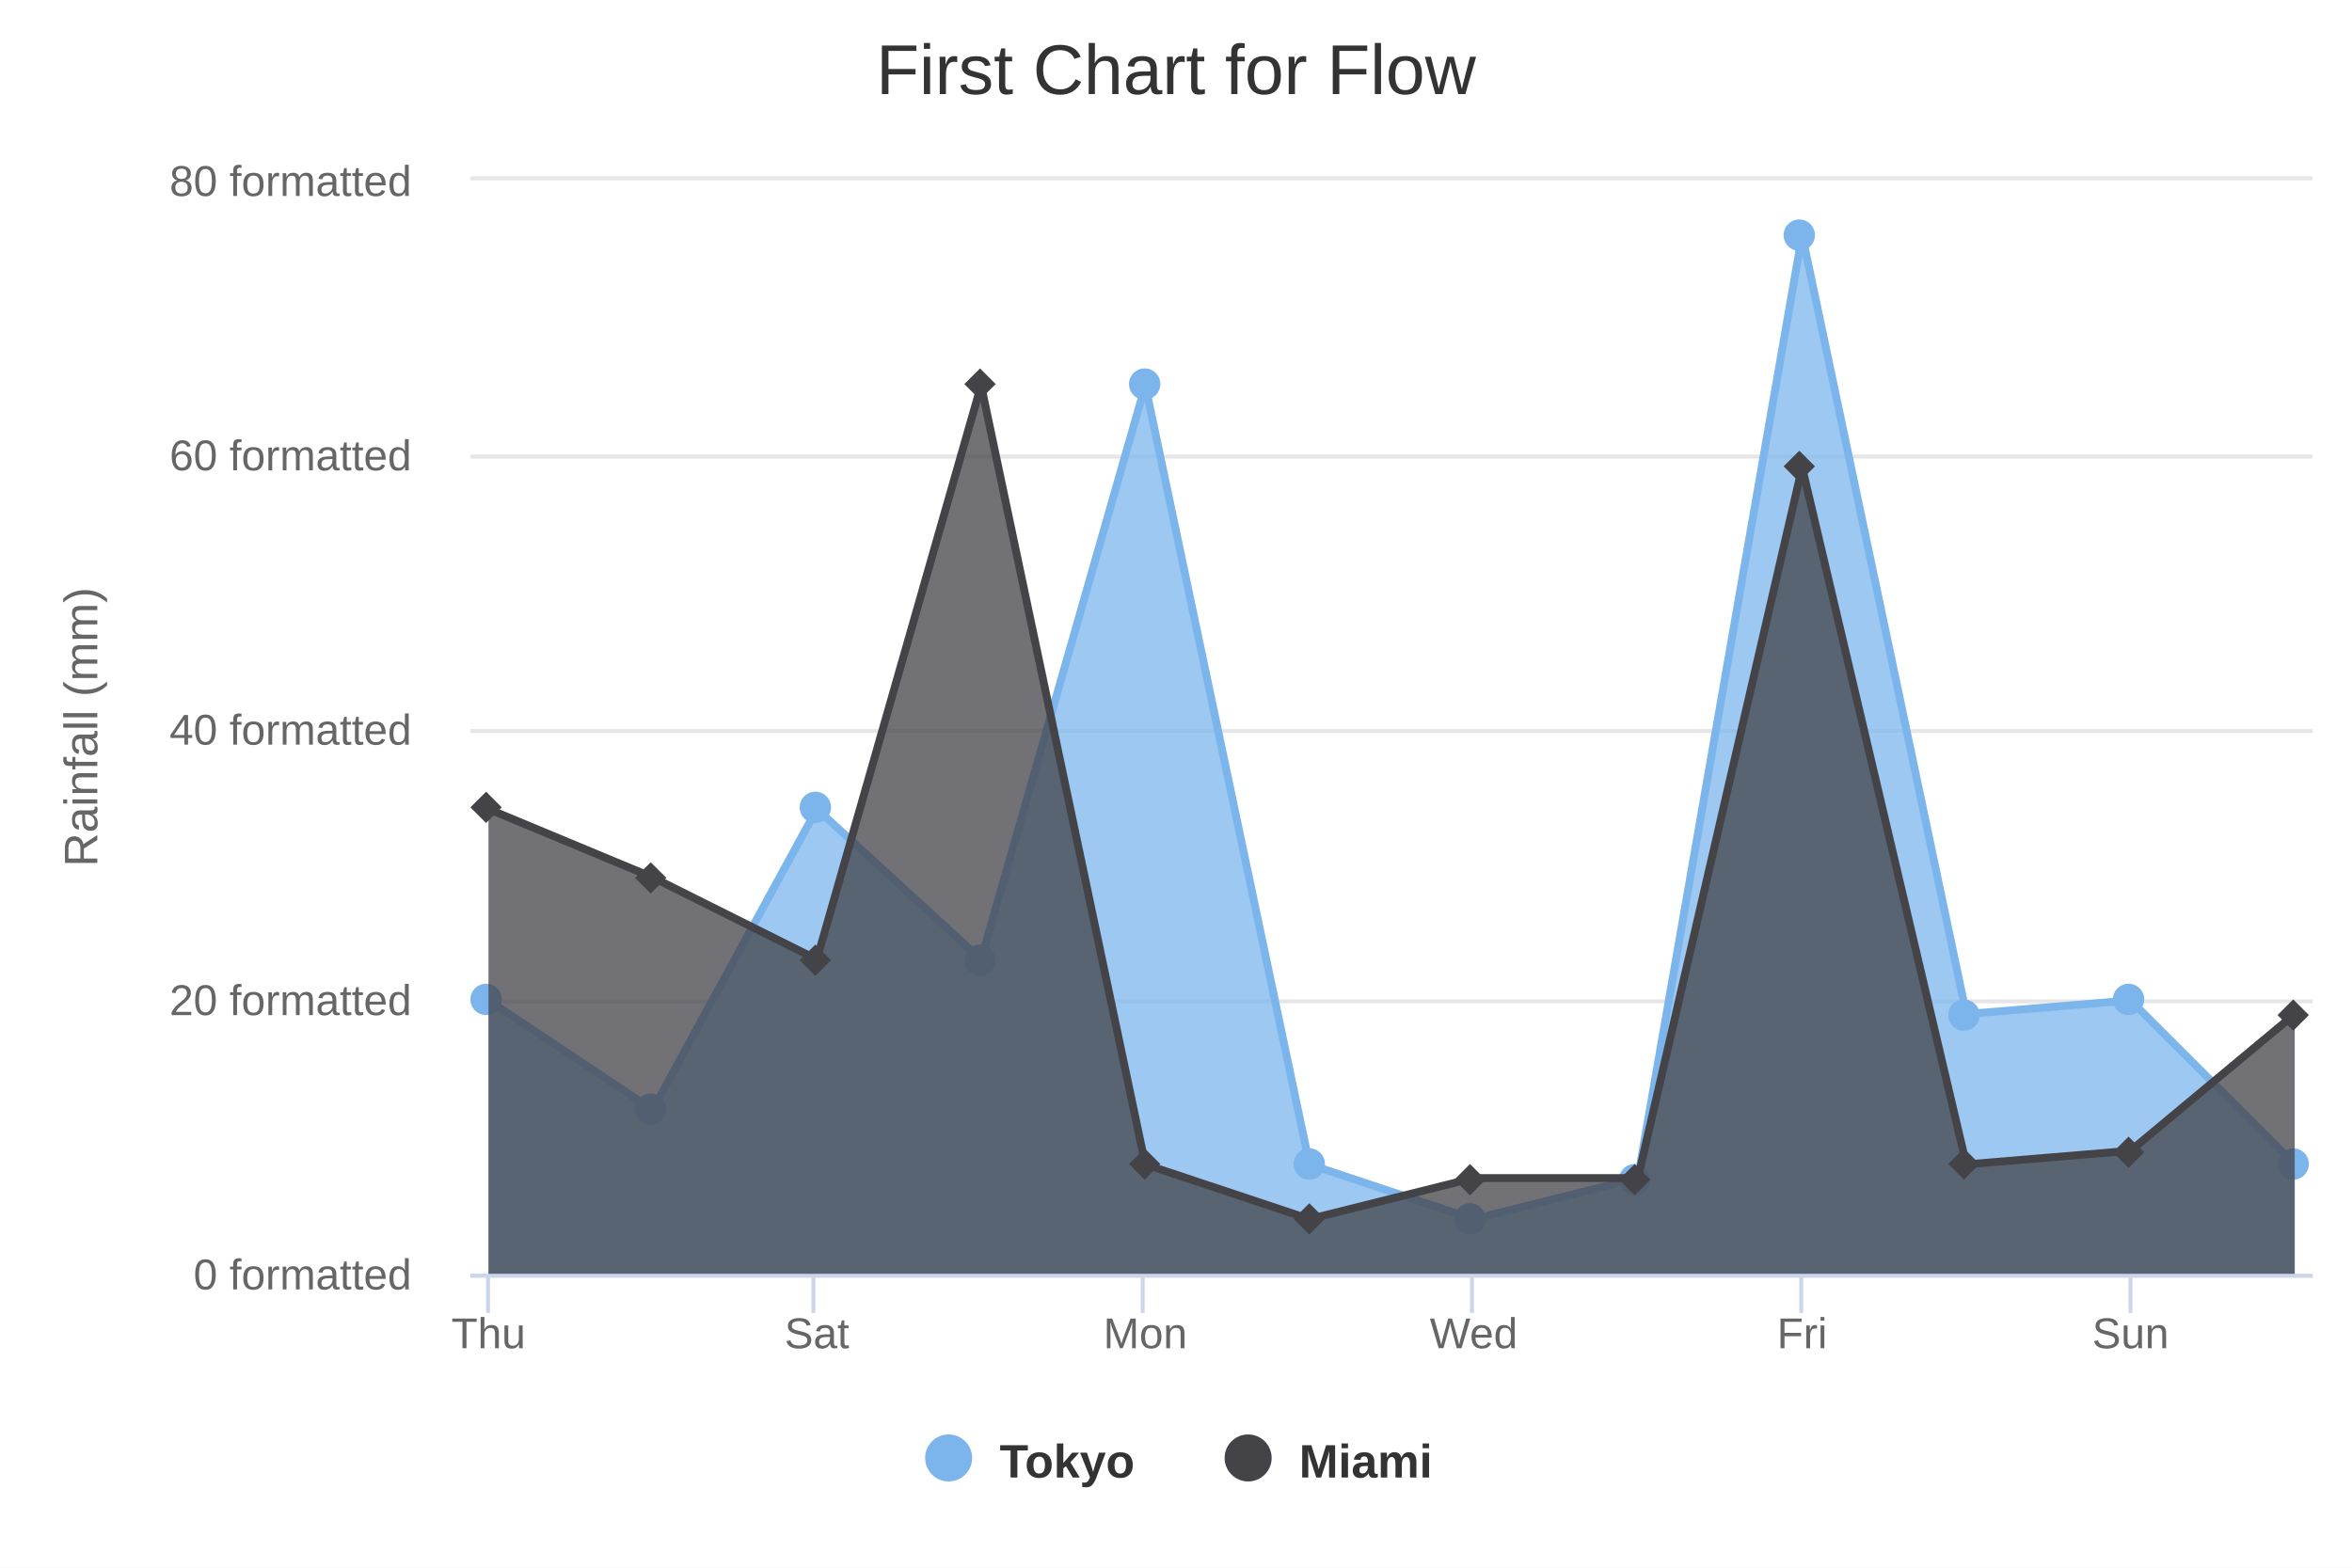
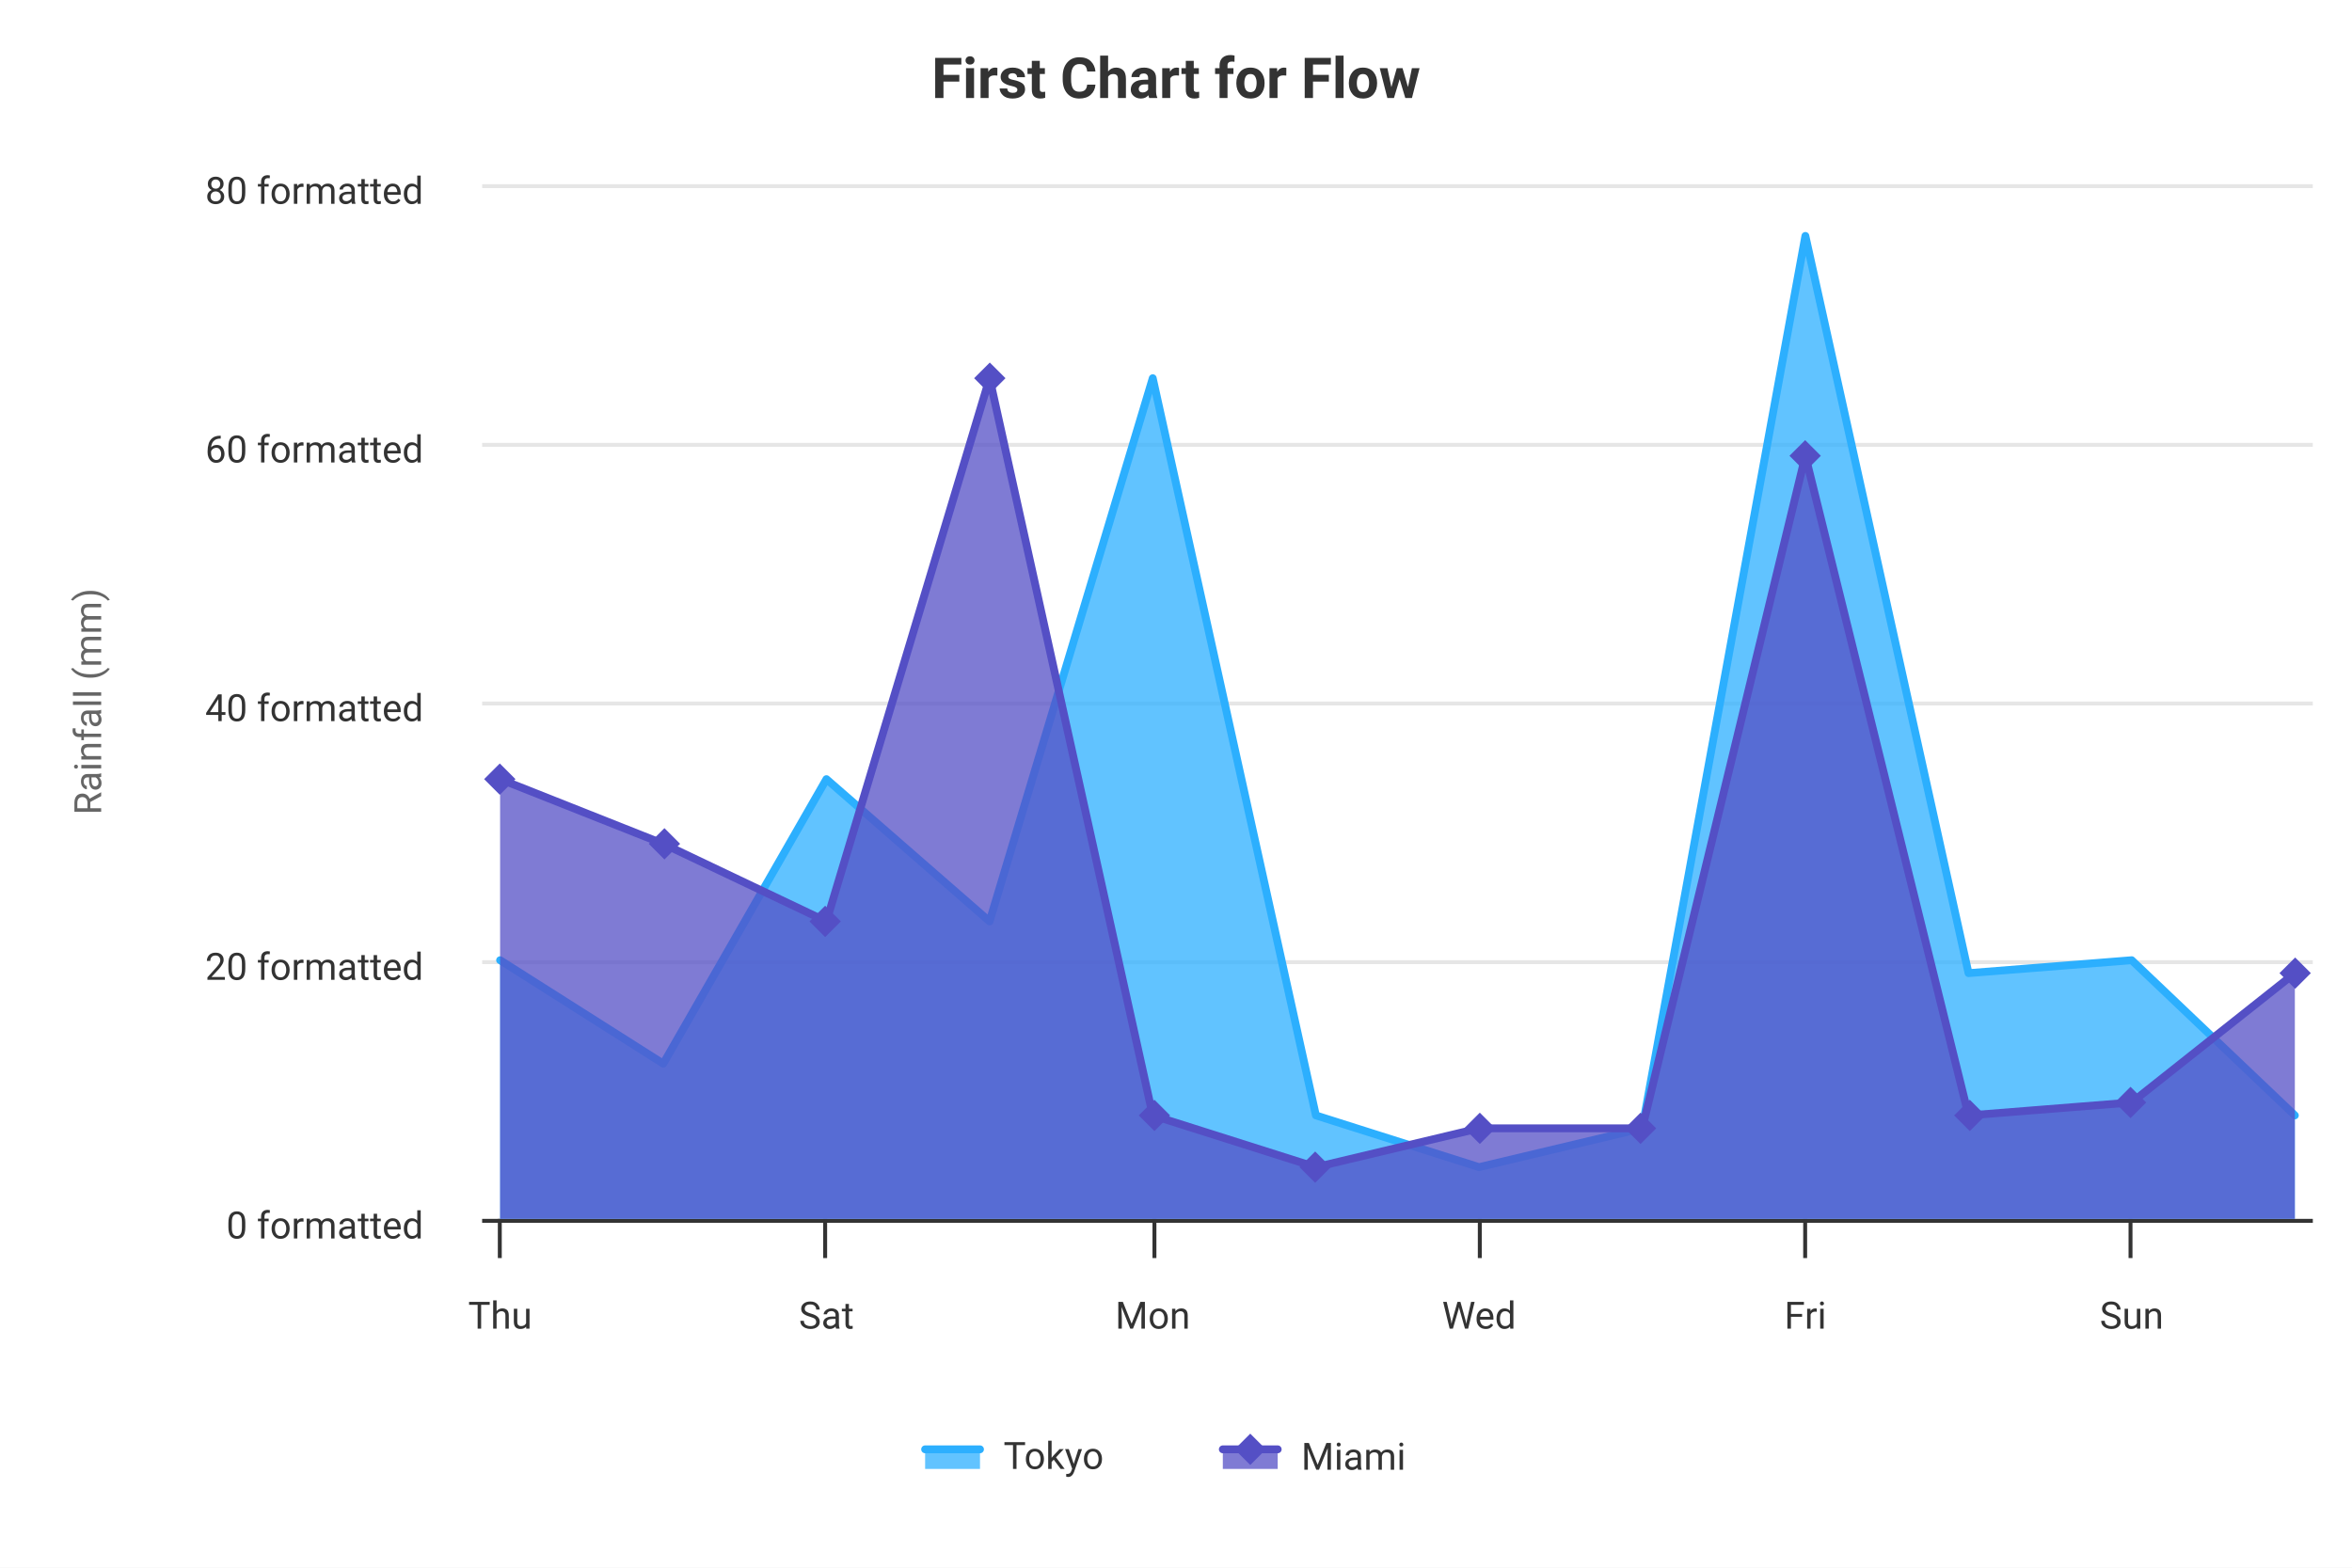
- <svg xmlns="http://www.w3.org/2000/svg" version="1.1" class="highcharts-root" style="font-family:&quot;Lucida Grande&quot;, &quot;Lucida Sans Unicode&quot;, Arial, Helvetica, sans-serif;font-size:12px;" width="600" height="400" viewBox="0 0 600 400" aria-hidden="false" aria-label="Interactive chart">
+ <svg xmlns="http://www.w3.org/2000/svg" version="1.1" class="highcharts-root" style="font-family: -apple-system, BlinkMacSystemFont, &quot;Segoe UI&quot;, Roboto, Helvetica, Arial, &quot;Apple Color Emoji&quot;, &quot;Segoe UI Emoji&quot;, &quot;Segoe UI Symbol&quot;, sans-serif; font-size: 1rem;" width="600" height="400" viewBox="0 0 600 400" aria-hidden="false" aria-label="Interactive chart">
  <defs aria-hidden="true">
-     <clipPath id="id-0">
-       <rect x="0" y="0" width="470" height="279" fill="none" />
-     </clipPath>
+     <filter id="id-0">
+       <feDropShadow dx="1" dy="1" flood-color="#000000" flood-opacity="0.75" stdDeviation="2.5" />
+     </filter>
    <clipPath id="id-1">
-       <rect x="0" y="0" width="470" height="279" fill="none" />
+       <rect x="0" y="0" width="467" height="264" fill="none" />
    </clipPath>
    <clipPath id="id-2">
-       <rect x="120" y="46" width="470" height="279" fill="none" />
+       <rect x="123" y="47" width="467" height="264" fill="none" />
    </clipPath>
  </defs>
-   <rect fill="#ffffff" class="highcharts-background" x="0" y="0" width="600" height="400" rx="0" ry="0" aria-hidden="true" />
-   <rect fill="none" class="highcharts-plot-background" x="120" y="46" width="470" height="279" aria-hidden="true" />
+   <rect fill="#ffffff" class="highcharts-background" filter="none" x="0" y="0" width="600" height="400" rx="0" ry="0" aria-hidden="true" />
+   <rect fill="none" class="highcharts-plot-background" x="123" y="47" width="467" height="264" filter="none" aria-hidden="true" />
  <g class="highcharts-pane-group" data-z-index="0" aria-hidden="true" />
  <g class="highcharts-grid highcharts-xaxis-grid" data-z-index="1" aria-hidden="true">
-     <path fill="none" stroke-dasharray="none" data-z-index="1" class="highcharts-grid-line" d="M 124.5 46 L 124.5 325" opacity="1" />
-     <path fill="none" stroke-dasharray="none" data-z-index="1" class="highcharts-grid-line" d="M 207.5 46 L 207.5 325" opacity="1" />
-     <path fill="none" stroke-dasharray="none" data-z-index="1" class="highcharts-grid-line" d="M 291.5 46 L 291.5 325" opacity="1" />
-     <path fill="none" stroke-dasharray="none" data-z-index="1" class="highcharts-grid-line" d="M 375.5 46 L 375.5 325" opacity="1" />
-     <path fill="none" stroke-dasharray="none" data-z-index="1" class="highcharts-grid-line" d="M 459.5 46 L 459.5 325" opacity="1" />
-     <path fill="none" stroke-dasharray="none" data-z-index="1" class="highcharts-grid-line" d="M 543.5 46 L 543.5 325" opacity="1" />
+     <path fill="none" stroke="#e6e6e6" stroke-width="0" stroke-dasharray="none" data-z-index="1" class="highcharts-grid-line" d="M 127.5 47 L 127.5 311" opacity="1" />
+     <path fill="none" stroke="#e6e6e6" stroke-width="0" stroke-dasharray="none" data-z-index="1" class="highcharts-grid-line" d="M 210.5 47 L 210.5 311" opacity="1" />
+     <path fill="none" stroke="#e6e6e6" stroke-width="0" stroke-dasharray="none" data-z-index="1" class="highcharts-grid-line" d="M 294.5 47 L 294.5 311" opacity="1" />
+     <path fill="none" stroke="#e6e6e6" stroke-width="0" stroke-dasharray="none" data-z-index="1" class="highcharts-grid-line" d="M 377.5 47 L 377.5 311" opacity="1" />
+     <path fill="none" stroke="#e6e6e6" stroke-width="0" stroke-dasharray="none" data-z-index="1" class="highcharts-grid-line" d="M 460.5 47 L 460.5 311" opacity="1" />
+     <path fill="none" stroke="#e6e6e6" stroke-width="0" stroke-dasharray="none" data-z-index="1" class="highcharts-grid-line" d="M 543.5 47 L 543.5 311" opacity="1" />
  </g>
  <g class="highcharts-grid highcharts-yaxis-grid" data-z-index="1" aria-hidden="true">
-     <path fill="none" stroke="#e6e6e6" stroke-width="1" stroke-dasharray="none" data-z-index="1" class="highcharts-grid-line" d="M 120 325.5 L 590 325.5" opacity="1" />
-     <path fill="none" stroke="#e6e6e6" stroke-width="1" stroke-dasharray="none" data-z-index="1" class="highcharts-grid-line" d="M 120 255.5 L 590 255.5" opacity="1" />
-     <path fill="none" stroke="#e6e6e6" stroke-width="1" stroke-dasharray="none" data-z-index="1" class="highcharts-grid-line" d="M 120 186.5 L 590 186.5" opacity="1" />
-     <path fill="none" stroke="#e6e6e6" stroke-width="1" stroke-dasharray="none" data-z-index="1" class="highcharts-grid-line" d="M 120 116.5 L 590 116.5" opacity="1" />
-     <path fill="none" stroke="#e6e6e6" stroke-width="1" stroke-dasharray="none" data-z-index="1" class="highcharts-grid-line" d="M 120 45.5 L 590 45.5" opacity="1" />
+     <path fill="none" stroke="#e6e6e6" stroke-width="1" stroke-dasharray="none" data-z-index="1" class="highcharts-grid-line" d="M 123 311.5 L 590 311.5" opacity="1" />
+     <path fill="none" stroke="#e6e6e6" stroke-width="1" stroke-dasharray="none" data-z-index="1" class="highcharts-grid-line" d="M 123 245.5 L 590 245.5" opacity="1" />
+     <path fill="none" stroke="#e6e6e6" stroke-width="1" stroke-dasharray="none" data-z-index="1" class="highcharts-grid-line" d="M 123 179.5 L 590 179.5" opacity="1" />
+     <path fill="none" stroke="#e6e6e6" stroke-width="1" stroke-dasharray="none" data-z-index="1" class="highcharts-grid-line" d="M 123 113.5 L 590 113.5" opacity="1" />
+     <path fill="none" stroke="#e6e6e6" stroke-width="1" stroke-dasharray="none" data-z-index="1" class="highcharts-grid-line" d="M 123 47.5 L 590 47.5" opacity="1" />
  </g>
-   <rect fill="none" class="highcharts-plot-border" data-z-index="1" x="120" y="46" width="470" height="279" aria-hidden="true" />
+   <rect fill="none" class="highcharts-plot-border" data-z-index="1" stroke="#cccccc" stroke-width="0" x="123" y="47" width="467" height="264" aria-hidden="true" />
  <g class="highcharts-axis highcharts-xaxis" data-z-index="2" aria-hidden="true">
-     <path fill="none" class="highcharts-tick" stroke="#ccd6eb" stroke-width="1" d="M 124.5 325 L 124.5 335" opacity="1" />
-     <path fill="none" class="highcharts-tick" stroke="#ccd6eb" stroke-width="1" d="M 207.5 325 L 207.5 335" opacity="1" />
-     <path fill="none" class="highcharts-tick" stroke="#ccd6eb" stroke-width="1" d="M 291.5 325 L 291.5 335" opacity="1" />
-     <path fill="none" class="highcharts-tick" stroke="#ccd6eb" stroke-width="1" d="M 375.5 325 L 375.5 335" opacity="1" />
-     <path fill="none" class="highcharts-tick" stroke="#ccd6eb" stroke-width="1" d="M 459.5 325 L 459.5 335" opacity="1" />
-     <path fill="none" class="highcharts-tick" stroke="#ccd6eb" stroke-width="1" d="M 543.5 325 L 543.5 335" opacity="1" />
-     <path fill="none" class="highcharts-axis-line" stroke="#ccd6eb" stroke-width="1" data-z-index="7" d="M 120 325.5 L 590 325.5" />
+     <path fill="none" class="highcharts-tick" stroke="#333333" stroke-width="1" d="M 127.5 311 L 127.5 321" opacity="1" />
+     <path fill="none" class="highcharts-tick" stroke="#333333" stroke-width="1" d="M 210.5 311 L 210.5 321" opacity="1" />
+     <path fill="none" class="highcharts-tick" stroke="#333333" stroke-width="1" d="M 294.5 311 L 294.5 321" opacity="1" />
+     <path fill="none" class="highcharts-tick" stroke="#333333" stroke-width="1" d="M 377.5 311 L 377.5 321" opacity="1" />
+     <path fill="none" class="highcharts-tick" stroke="#333333" stroke-width="1" d="M 460.5 311 L 460.5 321" opacity="1" />
+     <path fill="none" class="highcharts-tick" stroke="#333333" stroke-width="1" d="M 543.5 311 L 543.5 321" opacity="1" />
+     <path fill="none" class="highcharts-axis-line" stroke="#333333" stroke-width="1" data-z-index="7" d="M 123 311.5 L 590 311.5" />
  </g>
  <g class="highcharts-axis highcharts-yaxis" data-z-index="2" aria-hidden="true">
-     <text x="24.82" data-z-index="7" text-anchor="middle" transform="translate(0,0) rotate(270 24.82 185.5)" class="highcharts-axis-title" style="color:#666666;fill:#666666;" y="185.5">Rainfall (mm)</text>
-     <path fill="none" class="highcharts-axis-line" data-z-index="7" d="M 120 46 L 120 325" />
+     <text x="25.808" data-z-index="7" text-anchor="middle" transform="translate(0,0) rotate(270 25.808 179)" class="highcharts-axis-title" style="font-size: 0.8em; fill: #666666;" y="179">Rainfall (mm)</text>
+     <path fill="none" class="highcharts-axis-line" stroke="#333333" stroke-width="0" data-z-index="7" d="M 123 47 L 123 311" />
  </g>
-   <g class="highcharts-series-group" data-z-index="3" aria-hidden="false">
-     <g class="highcharts-series highcharts-series-0 highcharts-area-series highcharts-color-0" data-z-index="0.1" opacity="1" transform="translate(120,46) scale(1 1)" clip-path="url(#id-1)" aria-hidden="true">
-       <path fill="rgb(124,181,236)" fill-opacity="0.75" d="M 4.608 209.25 L 46.497 237.15 L 88.387 160.425 L 130.276 198.788 L 172.166 52.312 L 214.055 251.1 L 255.945 265.05 L 297.834 254.588 L 339.724 13.95 L 381.613 212.738 L 423.503 209.25 L 465.392 251.1 L 465.392 279 L 423.503 279 L 381.613 279 L 339.724 279 L 297.834 279 L 255.945 279 L 214.055 279 L 172.166 279 L 130.276 279 L 88.387 279 L 46.497 279 L 4.608 279 Z" class="highcharts-area" data-z-index="0" />
-       <path fill="none" d="M 4.608 209.25 L 46.497 237.15 L 88.387 160.425 L 130.276 198.788 L 172.166 52.312 L 214.055 251.1 L 255.945 265.05 L 297.834 254.588 L 339.724 13.95 L 381.613 212.738 L 423.503 209.25 L 465.392 251.1" class="highcharts-graph" data-z-index="1" stroke="#7cb5ec" stroke-width="2" stroke-linejoin="round" stroke-linecap="round" />
-       <path fill="none" d="M 4.608 209.25 L 46.497 237.15 L 88.387 160.425 L 130.276 198.788 L 172.166 52.312 L 214.055 251.1 L 255.945 265.05 L 297.834 254.588 L 339.724 13.95 L 381.613 212.738 L 423.503 209.25 L 465.392 251.1" visibility="visible" data-z-index="2" class="highcharts-tracker-line" stroke-linecap="round" stroke-linejoin="round" stroke="rgb(192,192,192)" stroke-opacity="0.002" stroke-width="22" />
+   <g class="highcharts-series-group" data-z-index="3" filter="none" aria-hidden="false">
+     <g class="highcharts-series highcharts-series-0 highcharts-area-series highcharts-color-0" data-z-index="0.1" opacity="1" transform="translate(123,47) scale(1 1)" clip-path="url(#id-1)" aria-hidden="true">
+       <path fill="#2caffe" d="M 4.578 198 L 46.201 224.4 L 87.823 151.8 L 129.445 188.1 L 171.067 49.5 L 212.689 237.6 L 254.311 250.8 L 295.933 240.9 L 337.555 13.2 L 379.177 201.3 L 420.799 198 L 462.422 237.6 L 462.422 264 L 420.799 264 L 379.177 264 L 337.555 264 L 295.933 264 L 254.311 264 L 212.689 264 L 171.067 264 L 129.445 264 L 87.823 264 L 46.201 264 L 4.578 264 Z" class="highcharts-area" style="pointer-events: none;" data-z-index="0" fill-opacity="0.75" />
+       <path fill="none" d="M 4.578 198 L 46.201 224.4 L 87.823 151.8 L 129.445 188.1 L 171.067 49.5 L 212.689 237.6 L 254.311 250.8 L 295.933 240.9 L 337.555 13.2 L 379.177 201.3 L 420.799 198 L 462.422 237.6" class="highcharts-graph" data-z-index="1" stroke="#2caffe" stroke-width="2" stroke-linejoin="round" stroke-linecap="round" filter="none" />
+       <path fill="none" d="M 4.578 198 L 46.201 224.4 L 87.823 151.8 L 129.445 188.1 L 171.067 49.5 L 212.689 237.6 L 254.311 250.8 L 295.933 240.9 L 337.555 13.2 L 379.177 201.3 L 420.799 198 L 462.422 237.6" data-z-index="2" class="highcharts-tracker-line" stroke-linecap="round" stroke-linejoin="round" stroke="rgba(192,192,192,0)" stroke-width="22" />
    </g>
-     <g class="highcharts-markers highcharts-series-0 highcharts-area-series highcharts-color-0 highcharts-tracker" data-z-index="0.1" opacity="1" transform="translate(120,46) scale(1 1)" clip-path="none" aria-hidden="false" role="region" tabindex="-1" style="outline: 0;" aria-label="Tokyo, series 1 of 2 with 12 data points.">
-       <path fill="#7cb5ec" d="M 4 213 A 4 4 0 1 1 4.004 213 Z" opacity="1" class="highcharts-point highcharts-color-0" tabindex="-1" style="outline: 0;" role="img" aria-label="1. Thursday, Jan  1, 1970, 20. Tokyo." />
-       <path fill="#7cb5ec" d="M 46 241 A 4 4 0 1 1 46.004 241 Z" opacity="1" class="highcharts-point highcharts-color-0" tabindex="-1" style="outline: 0;" role="img" aria-label="2. Friday, Jan  2, 1970, 12. Tokyo." />
-       <path fill="#7cb5ec" d="M 88 164 A 4 4 0 1 1 88.004 164 Z" opacity="1" class="highcharts-point highcharts-color-0" tabindex="-1" style="outline: 0;" role="img" aria-label="3. Saturday, Jan  3, 1970, 34. Tokyo." />
-       <path fill="#7cb5ec" d="M 130 203 A 4 4 0 1 1 130.004 203 Z" opacity="1" class="highcharts-point highcharts-color-0" tabindex="-1" style="outline: 0;" role="img" aria-label="4. Sunday, Jan  4, 1970, 23. Tokyo." />
-       <path fill="#7cb5ec" d="M 172 56 A 4 4 0 1 1 172.004 56 Z" opacity="1" class="highcharts-point highcharts-color-0" tabindex="-1" style="outline: 0;" role="img" aria-label="5. Monday, Jan  5, 1970, 65. Tokyo." />
-       <path fill="#7cb5ec" d="M 214 255 A 4 4 0 1 1 214.004 255 Z" opacity="1" class="highcharts-point highcharts-color-0" tabindex="-1" style="outline: 0;" role="img" aria-label="6. Tuesday, Jan  6, 1970, 8. Tokyo." />
-       <path fill="#7cb5ec" d="M 255 269 A 4 4 0 1 1 255.004 269 Z" opacity="1" class="highcharts-point highcharts-color-0" tabindex="-1" style="outline: 0;" role="img" aria-label="7. Wednesday, Jan  7, 1970, 4. Tokyo." />
-       <path fill="#7cb5ec" d="M 297 259 A 4 4 0 1 1 297.004 259 Z" opacity="1" class="highcharts-point highcharts-color-0" tabindex="-1" style="outline: 0;" role="img" aria-label="8. Thursday, Jan  8, 1970, 7. Tokyo." />
-       <path fill="#7cb5ec" d="M 339 18 A 4 4 0 1 1 339.004 18 Z" opacity="1" class="highcharts-point highcharts-color-0" tabindex="-1" style="outline: 0;" role="img" aria-label="9. Friday, Jan  9, 1970, 76. Tokyo." />
-       <path fill="#7cb5ec" d="M 381 217 A 4 4 0 1 1 381.004 217 Z" opacity="1" class="highcharts-point highcharts-color-0" tabindex="-1" style="outline: 0;" role="img" aria-label="10. Saturday, Jan 10, 1970, 19. Tokyo." />
-       <path fill="#7cb5ec" d="M 423 213 A 4 4 0 1 1 423.004 213 Z" opacity="1" class="highcharts-point highcharts-color-0" tabindex="-1" style="outline: 0;" role="img" aria-label="11. Sunday, Jan 11, 1970, 20. Tokyo." />
-       <path fill="#7cb5ec" d="M 465 255 A 4 4 0 1 1 465.004 255 Z" opacity="1" class="highcharts-point highcharts-color-0" tabindex="-1" style="outline: 0;" role="img" aria-label="12. Monday, Jan 12, 1970, 8. Tokyo." />
+     <g class="highcharts-markers highcharts-series-0 highcharts-area-series highcharts-color-0 highcharts-tracker" data-z-index="0.1" opacity="1" transform="translate(123,47) scale(1 1)" clip-path="none" aria-hidden="false" role="region" tabindex="-1" style="outline: none;" aria-label="Tokyo, series 1 of 2 with 12 data points.">
+       <path fill="#2caffe" d="M 4.5 202 A 4 4 0 1 1 4.5 202 Z" stroke="#ffffff" stroke-width="0" opacity="1" class="highcharts-point highcharts-color-0" tabindex="-1" style="outline: none;" role="img" aria-label="Thursday, Jan 1, 1970, 20. Tokyo." />
+       <path fill="#2caffe" d="M 46.5 228.4 A 4 4 0 1 1 46.5 228.4 Z" stroke="#ffffff" stroke-width="0" opacity="1" class="highcharts-point highcharts-color-0" tabindex="-1" style="outline: none;" role="img" aria-label="Friday, Jan 2, 1970, 12. Tokyo." />
+       <path fill="#2caffe" d="M 87.5 155.8 A 4 4 0 1 1 87.5 155.8 Z" stroke="#ffffff" stroke-width="0" opacity="1" class="highcharts-point highcharts-color-0" tabindex="-1" style="outline: none;" role="img" aria-label="Saturday, Jan 3, 1970, 34. Tokyo." />
+       <path fill="#2caffe" d="M 129.5 192.1 A 4 4 0 1 1 129.5 192.1 Z" stroke="#ffffff" stroke-width="0" opacity="1" class="highcharts-point highcharts-color-0" tabindex="-1" style="outline: none;" role="img" aria-label="Sunday, Jan 4, 1970, 23. Tokyo." />
+       <path fill="#2caffe" d="M 171.5 53.5 A 4 4 0 1 1 171.5 53.5 Z" stroke="#ffffff" stroke-width="0" opacity="1" class="highcharts-point highcharts-color-0" tabindex="-1" style="outline: none;" role="img" aria-label="Monday, Jan 5, 1970, 65. Tokyo." />
+       <path fill="#2caffe" d="M 212.5 241.6 A 4 4 0 1 1 212.5 241.6 Z" stroke="#ffffff" stroke-width="0" opacity="1" class="highcharts-point highcharts-color-0" tabindex="-1" style="outline: none;" role="img" aria-label="Tuesday, Jan 6, 1970, 8. Tokyo." />
+       <path fill="#2caffe" d="M 254.5 254.8 A 4 4 0 1 1 254.5 254.8 Z" stroke="#ffffff" stroke-width="0" opacity="1" class="highcharts-point highcharts-color-0" tabindex="-1" style="outline: none;" role="img" aria-label="Wednesday, Jan 7, 1970, 4. Tokyo." />
+       <path fill="#2caffe" d="M 295.5 244.9 A 4 4 0 1 1 295.5 244.9 Z" stroke="#ffffff" stroke-width="0" opacity="1" class="highcharts-point highcharts-color-0" tabindex="-1" style="outline: none;" role="img" aria-label="Thursday, Jan 8, 1970, 7. Tokyo." />
+       <path fill="#2caffe" d="M 337.5 17.2 A 4 4 0 1 1 337.5 17.2 Z" stroke="#ffffff" stroke-width="0" opacity="1" class="highcharts-point highcharts-color-0" tabindex="-1" style="outline: none;" role="img" aria-label="Friday, Jan 9, 1970, 76. Tokyo." />
+       <path fill="#2caffe" d="M 379.5 205.3 A 4 4 0 1 1 379.5 205.3 Z" stroke="#ffffff" stroke-width="0" opacity="1" class="highcharts-point highcharts-color-0" tabindex="-1" style="outline: none;" role="img" aria-label="Saturday, Jan 10, 1970, 19. Tokyo." />
+       <path fill="#2caffe" d="M 420.5 202 A 4 4 0 1 1 420.5 202 Z" stroke="#ffffff" stroke-width="0" opacity="1" class="highcharts-point highcharts-color-0" tabindex="-1" style="outline: none;" role="img" aria-label="Sunday, Jan 11, 1970, 20. Tokyo." />
+       <path fill="#2caffe" d="M 462.5 241.6 A 4 4 0 1 1 462.5 241.6 Z" stroke="#ffffff" stroke-width="0" opacity="1" class="highcharts-point highcharts-color-0" tabindex="-1" style="outline: none;" role="img" aria-label="Monday, Jan 12, 1970, 8. Tokyo." />
    </g>
-     <g class="highcharts-series highcharts-series-1 highcharts-area-series highcharts-color-1" data-z-index="0.1" opacity="1" transform="translate(120,46) scale(1 1)" clip-path="url(#id-1)" aria-hidden="true">
-       <path fill="rgb(67,67,72)" fill-opacity="0.75" d="M 4.608 160.425 L 46.497 177.863 L 88.387 198.788 L 130.276 52.312 L 172.166 251.1 L 214.055 265.05 L 255.945 254.588 L 297.834 254.588 L 339.724 73.238 L 381.613 251.1 L 423.503 247.613 L 465.392 212.738 L 465.392 279 L 423.503 279 L 381.613 279 L 339.724 279 L 297.834 279 L 255.945 279 L 214.055 279 L 172.166 279 L 130.276 279 L 88.387 279 L 46.497 279 L 4.608 279 Z" class="highcharts-area" data-z-index="0" />
-       <path fill="none" d="M 4.608 160.425 L 46.497 177.863 L 88.387 198.788 L 130.276 52.312 L 172.166 251.1 L 214.055 265.05 L 255.945 254.588 L 297.834 254.588 L 339.724 73.238 L 381.613 251.1 L 423.503 247.613 L 465.392 212.738" class="highcharts-graph" data-z-index="1" stroke="#434348" stroke-width="2" stroke-linejoin="round" stroke-linecap="round" />
-       <path fill="none" d="M 4.608 160.425 L 46.497 177.863 L 88.387 198.788 L 130.276 52.312 L 172.166 251.1 L 214.055 265.05 L 255.945 254.588 L 297.834 254.588 L 339.724 73.238 L 381.613 251.1 L 423.503 247.613 L 465.392 212.738" visibility="visible" data-z-index="2" class="highcharts-tracker-line" stroke-linecap="round" stroke-linejoin="round" stroke="rgb(192,192,192)" stroke-opacity="0.002" stroke-width="22" />
+     <g class="highcharts-series highcharts-series-1 highcharts-area-series highcharts-color-1" data-z-index="0.1" opacity="1" transform="translate(123,47) scale(1 1)" clip-path="url(#id-1)" aria-hidden="true">
+       <path fill="#544fc5" d="M 4.578 151.8 L 46.201 168.3 L 87.823 188.1 L 129.445 49.5 L 171.067 237.6 L 212.689 250.8 L 254.311 240.9 L 295.933 240.9 L 337.555 69.3 L 379.177 237.6 L 420.799 234.3 L 462.422 201.3 L 462.422 264 L 420.799 264 L 379.177 264 L 337.555 264 L 295.933 264 L 254.311 264 L 212.689 264 L 171.067 264 L 129.445 264 L 87.823 264 L 46.201 264 L 4.578 264 Z" class="highcharts-area" style="pointer-events: none;" data-z-index="0" fill-opacity="0.75" />
+       <path fill="none" d="M 4.578 151.8 L 46.201 168.3 L 87.823 188.1 L 129.445 49.5 L 171.067 237.6 L 212.689 250.8 L 254.311 240.9 L 295.933 240.9 L 337.555 69.3 L 379.177 237.6 L 420.799 234.3 L 462.422 201.3" class="highcharts-graph" data-z-index="1" stroke="#544fc5" stroke-width="2" stroke-linejoin="round" stroke-linecap="round" filter="none" />
+       <path fill="none" d="M 4.578 151.8 L 46.201 168.3 L 87.823 188.1 L 129.445 49.5 L 171.067 237.6 L 212.689 250.8 L 254.311 240.9 L 295.933 240.9 L 337.555 69.3 L 379.177 237.6 L 420.799 234.3 L 462.422 201.3" data-z-index="2" class="highcharts-tracker-line" stroke-linecap="round" stroke-linejoin="round" stroke="rgba(192,192,192,0)" stroke-width="22" />
    </g>
-     <g class="highcharts-markers highcharts-series-1 highcharts-area-series highcharts-color-1 highcharts-tracker" data-z-index="0.1" opacity="1" transform="translate(120,46) scale(1 1)" clip-path="none" aria-hidden="false" role="region" tabindex="-1" style="outline: 0;" aria-label="Miami, series 2 of 2 with 12 data points.">
-       <path fill="#434348" d="M 4 156 L 8 160 L 4 164 L 0 160 Z" opacity="1" class="highcharts-point highcharts-color-1" tabindex="-1" style="outline: 0;" role="img" aria-label="1. Thursday, Jan  1, 1970, 34. Miami." />
-       <path fill="#434348" d="M 46 174 L 50 178 L 46 182 L 42 178 Z" opacity="1" class="highcharts-point highcharts-color-1" tabindex="-1" style="outline: 0;" role="img" aria-label="2. Friday, Jan  2, 1970, 29. Miami." />
-       <path fill="#434348" d="M 88 195 L 92 199 L 88 203 L 84 199 Z" opacity="1" class="highcharts-point highcharts-color-1" tabindex="-1" style="outline: 0;" role="img" aria-label="3. Saturday, Jan  3, 1970, 23. Miami." />
-       <path fill="#434348" d="M 130 48 L 134 52 L 130 56 L 126 52 Z" opacity="1" class="highcharts-point highcharts-color-1" tabindex="-1" style="outline: 0;" role="img" aria-label="4. Sunday, Jan  4, 1970, 65. Miami." />
-       <path fill="#434348" d="M 172 247 L 176 251 L 172 255 L 168 251 Z" opacity="1" class="highcharts-point highcharts-color-1" tabindex="-1" style="outline: 0;" role="img" aria-label="5. Monday, Jan  5, 1970, 8. Miami." />
-       <path fill="#434348" d="M 214 261 L 218 265 L 214 269 L 210 265 Z" opacity="1" class="highcharts-point highcharts-color-1" tabindex="-1" style="outline: 0;" role="img" aria-label="6. Tuesday, Jan  6, 1970, 4. Miami." />
-       <path fill="#434348" d="M 255 251 L 259 255 L 255 259 L 251 255 Z" opacity="1" class="highcharts-point highcharts-color-1" tabindex="-1" style="outline: 0;" role="img" aria-label="7. Wednesday, Jan  7, 1970, 7. Miami." />
-       <path fill="#434348" d="M 297 251 L 301 255 L 297 259 L 293 255 Z" opacity="1" class="highcharts-point highcharts-color-1" tabindex="-1" style="outline: 0;" role="img" aria-label="8. Thursday, Jan  8, 1970, 7. Miami." />
-       <path fill="#434348" d="M 339 69 L 343 73 L 339 77 L 335 73 Z" opacity="1" class="highcharts-point highcharts-color-1" tabindex="-1" style="outline: 0;" role="img" aria-label="9. Friday, Jan  9, 1970, 59. Miami." />
-       <path fill="#434348" d="M 381 247 L 385 251 L 381 255 L 377 251 Z" opacity="1" class="highcharts-point highcharts-color-1" tabindex="-1" style="outline: 0;" role="img" aria-label="10. Saturday, Jan 10, 1970, 8. Miami." />
-       <path fill="#434348" d="M 423 244 L 427 248 L 423 252 L 419 248 Z" opacity="1" class="highcharts-point highcharts-color-1" tabindex="-1" style="outline: 0;" role="img" aria-label="11. Sunday, Jan 11, 1970, 9. Miami." />
-       <path fill="#434348" d="M 465 209 L 469 213 L 465 217 L 461 213 Z" opacity="1" class="highcharts-point highcharts-color-1" tabindex="-1" style="outline: 0;" role="img" aria-label="12. Monday, Jan 12, 1970, 19. Miami." />
+     <g class="highcharts-markers highcharts-series-1 highcharts-area-series highcharts-color-1 highcharts-tracker" data-z-index="0.1" opacity="1" transform="translate(123,47) scale(1 1)" clip-path="none" aria-hidden="false" role="region" tabindex="-1" style="outline: none;" aria-label="Miami, series 2 of 2 with 12 data points.">
+       <path fill="#544fc5" d="M 4.5 147.8 L 8.5 151.8 L 4.5 155.8 L 0.5 151.8 Z" stroke="#ffffff" stroke-width="0" opacity="1" class="highcharts-point highcharts-color-1" tabindex="-1" style="outline: none;" role="img" aria-label="Thursday, Jan 1, 1970, 34. Miami." />
+       <path fill="#544fc5" d="M 46.5 164.3 L 50.5 168.3 L 46.5 172.3 L 42.5 168.3 Z" stroke="#ffffff" stroke-width="0" opacity="1" class="highcharts-point highcharts-color-1" tabindex="-1" style="outline: none;" role="img" aria-label="Friday, Jan 2, 1970, 29. Miami." />
+       <path fill="#544fc5" d="M 87.5 184.1 L 91.5 188.1 L 87.5 192.1 L 83.5 188.1 Z" stroke="#ffffff" stroke-width="0" opacity="1" class="highcharts-point highcharts-color-1" tabindex="-1" style="outline: none;" role="img" aria-label="Saturday, Jan 3, 1970, 23. Miami." />
+       <path fill="#544fc5" d="M 129.5 45.5 L 133.5 49.5 L 129.5 53.5 L 125.5 49.5 Z" stroke="#ffffff" stroke-width="0" opacity="1" class="highcharts-point highcharts-color-1" tabindex="-1" style="outline: none;" role="img" aria-label="Sunday, Jan 4, 1970, 65. Miami." />
+       <path fill="#544fc5" d="M 171.5 233.6 L 175.5 237.6 L 171.5 241.6 L 167.5 237.6 Z" stroke="#ffffff" stroke-width="0" opacity="1" class="highcharts-point highcharts-color-1" tabindex="-1" style="outline: none;" role="img" aria-label="Monday, Jan 5, 1970, 8. Miami." />
+       <path fill="#544fc5" d="M 212.5 246.8 L 216.5 250.8 L 212.5 254.8 L 208.5 250.8 Z" stroke="#ffffff" stroke-width="0" opacity="1" class="highcharts-point highcharts-color-1" tabindex="-1" style="outline: none;" role="img" aria-label="Tuesday, Jan 6, 1970, 4. Miami." />
+       <path fill="#544fc5" d="M 254.5 236.9 L 258.5 240.9 L 254.5 244.9 L 250.5 240.9 Z" stroke="#ffffff" stroke-width="0" opacity="1" class="highcharts-point highcharts-color-1" tabindex="-1" style="outline: none;" role="img" aria-label="Wednesday, Jan 7, 1970, 7. Miami." />
+       <path fill="#544fc5" d="M 295.5 236.9 L 299.5 240.9 L 295.5 244.9 L 291.5 240.9 Z" stroke="#ffffff" stroke-width="0" opacity="1" class="highcharts-point highcharts-color-1" tabindex="-1" style="outline: none;" role="img" aria-label="Thursday, Jan 8, 1970, 7. Miami." />
+       <path fill="#544fc5" d="M 337.5 65.3 L 341.5 69.3 L 337.5 73.3 L 333.5 69.3 Z" stroke="#ffffff" stroke-width="0" opacity="1" class="highcharts-point highcharts-color-1" tabindex="-1" style="outline: none;" role="img" aria-label="Friday, Jan 9, 1970, 59. Miami." />
+       <path fill="#544fc5" d="M 379.5 233.6 L 383.5 237.6 L 379.5 241.6 L 375.5 237.6 Z" stroke="#ffffff" stroke-width="0" opacity="1" class="highcharts-point highcharts-color-1" tabindex="-1" style="outline: none;" role="img" aria-label="Saturday, Jan 10, 1970, 8. Miami." />
+       <path fill="#544fc5" d="M 420.5 230.3 L 424.5 234.3 L 420.5 238.3 L 416.5 234.3 Z" stroke="#ffffff" stroke-width="0" opacity="1" class="highcharts-point highcharts-color-1" tabindex="-1" style="outline: none;" role="img" aria-label="Sunday, Jan 11, 1970, 9. Miami." />
+       <path fill="#544fc5" d="M 462.5 197.3 L 466.5 201.3 L 462.5 205.3 L 458.5 201.3 Z" stroke="#ffffff" stroke-width="0" opacity="1" class="highcharts-point highcharts-color-1" tabindex="-1" style="outline: none;" role="img" aria-label="Monday, Jan 12, 1970, 19. Miami." />
    </g>
  </g>
-   <text x="300" text-anchor="middle" class="highcharts-title" data-z-index="4" style="color:#333333;font-size:18px;fill:#333333;" y="24" aria-hidden="true">First Chart for Flow</text>
-   <text x="300" text-anchor="middle" class="highcharts-subtitle" data-z-index="4" style="color:#666666;fill:#666666;" y="45" aria-hidden="true" />
-   <text x="10" text-anchor="start" class="highcharts-caption" data-z-index="4" style="color:#666666;fill:#666666;" y="397" aria-hidden="true" />
-   <g class="highcharts-legend highcharts-no-tooltip" data-z-index="7" transform="translate(226,359)" aria-hidden="true">
-     <rect fill="none" class="highcharts-legend-box" rx="0" ry="0" x="0" y="0" width="148" height="26" visibility="visible" />
+   <text x="300" class="highcharts-title" data-z-index="4" style="font-size: 1.2em; font-weight: bold; fill: #333333;" text-align="center" y="25" text-anchor="middle" transform-origin="91.696 22.2" transform="translate(0,0) scale(1 1)" aria-hidden="true">First Chart for Flow</text>
+   <text x="300" class="highcharts-subtitle" data-z-index="4" style="font-size: 0.8em; fill: #666666;" text-align="center" y="47" text-anchor="middle" transform-origin="10 15.8" transform="translate(0,0) scale(1 1)" aria-hidden="true" />
+   <text x="10" text-anchor="start" class="highcharts-caption" data-z-index="4" style="font-size: 0.8em; fill: #666666;" text-align="left" y="398" transform-origin="10 15.8" transform="translate(0,0) scale(1 1)" aria-hidden="true" />
+   <g class="highcharts-legend highcharts-no-tooltip" data-z-index="7" text-align="center" transform="translate(227,354)" aria-hidden="true">
+     <rect fill="none" class="highcharts-legend-box" rx="0" ry="0" stroke="#999999" stroke-width="0" filter="none" x="0" y="0" width="147" height="31" />
    <g data-z-index="1">
      <g>
        <g class="highcharts-legend-item highcharts-area-series highcharts-color-0 highcharts-series-0" data-z-index="1" transform="translate(8,3)">
-           <text x="21" style="color:#333333;cursor:pointer;font-size:12px;font-weight:bold;fill:#333333;" text-anchor="start" data-z-index="2" y="15">Tokyo</text>
-           <rect x="2" y="4" width="12" height="12" fill="#7cb5ec" rx="6" ry="6" class="highcharts-point" data-z-index="3" />
+           <path fill="none" class="highcharts-graph" stroke-width="2" stroke-linecap="round" d="M 1 12.8 L 15 12.8" stroke="#2caffe" />
+           <path fill="#2caffe" class="highcharts-area" d="M 1 12.8 L 15 12.8 L 15 17.8 L 1 17.8" fill-opacity="0.75" />
+           <path fill="#2caffe" d="M 8 16.8 A 4 4 0 1 1 8 16.8 Z" class="highcharts-point" stroke="#ffffff" stroke-width="0" opacity="1" />
+           <text x="21" style="cursor: pointer; font-size: 0.8em; text-decoration: none; fill: #333333;" text-anchor="start" data-z-index="2" y="17.8">Tokyo</text>
        </g>
-         <g class="highcharts-legend-item highcharts-area-series highcharts-color-1 highcharts-series-1" data-z-index="1" transform="translate(84.4,3)">
-           <text x="21" y="15" style="color:#333333;cursor:pointer;font-size:12px;font-weight:bold;fill:#333333;" text-anchor="start" data-z-index="2">Miami</text>
-           <rect x="2" y="4" width="12" height="12" fill="#434348" rx="6" ry="6" class="highcharts-point" data-z-index="3" />
+         <g class="highcharts-legend-item highcharts-area-series highcharts-color-1 highcharts-series-1" data-z-index="1" transform="translate(83.944,3)">
+           <path fill="none" class="highcharts-graph" stroke-width="2" stroke-linecap="round" d="M 1 12.8 L 15 12.8" stroke="#544fc5" />
+           <path fill="#544fc5" class="highcharts-area" d="M 1 12.8 L 15 12.8 L 15 17.8 L 1 17.8" fill-opacity="0.75" />
+           <path fill="#544fc5" d="M 8 8.8 L 12 12.8 L 8 16.8 L 4 12.8 Z" class="highcharts-point" stroke="#ffffff" stroke-width="0" opacity="1" />
+           <text x="21" y="18" style="cursor: pointer; font-size: 0.8em; text-decoration: none; fill: #333333;" text-anchor="start" data-z-index="2">Miami</text>
        </g>
      </g>
    </g>
  </g>
  <g class="highcharts-axis-labels highcharts-xaxis-labels" data-z-index="7" aria-hidden="true">
-     <text x="124.608" style="color:#666666;cursor:default;font-size:11px;fill:#666666;" text-anchor="middle" transform="translate(0,0)" y="344" opacity="1">Thu</text>
-     <text x="208.387" style="color:#666666;cursor:default;font-size:11px;fill:#666666;" text-anchor="middle" transform="translate(0,0)" y="344" opacity="1">Sat</text>
-     <text x="292.166" style="color:#666666;cursor:default;font-size:11px;fill:#666666;" text-anchor="middle" transform="translate(0,0)" y="344" opacity="1">Mon</text>
-     <text x="375.945" style="color:#666666;cursor:default;font-size:11px;fill:#666666;" text-anchor="middle" transform="translate(0,0)" y="344" opacity="1">Wed</text>
-     <text x="459.724" style="color:#666666;cursor:default;font-size:11px;fill:#666666;" text-anchor="middle" transform="translate(0,0)" y="344" opacity="1">Fri</text>
-     <text x="543.503" style="color:#666666;cursor:default;font-size:11px;fill:#666666;" text-anchor="middle" transform="translate(0,0)" y="344" opacity="1">Sun</text>
+     <text x="127.578" style="cursor: default; font-size: 0.8em; fill: #333333;" text-anchor="middle" transform="translate(0,0)" y="339" opacity="1">Thu</text>
+     <text x="210.823" style="cursor: default; font-size: 0.8em; fill: #333333;" text-anchor="middle" transform="translate(0,0)" y="339" opacity="1">Sat</text>
+     <text x="294.067" style="cursor: default; font-size: 0.8em; fill: #333333;" text-anchor="middle" transform="translate(0,0)" y="339" opacity="1">Mon</text>
+     <text x="377.311" style="cursor: default; font-size: 0.8em; fill: #333333;" text-anchor="middle" transform="translate(0,0)" y="339" opacity="1">Wed</text>
+     <text x="460.555" style="cursor: default; font-size: 0.8em; fill: #333333;" text-anchor="middle" transform="translate(0,0)" y="339" opacity="1">Fri</text>
+     <text x="543.799" style="cursor: default; font-size: 0.8em; fill: #333333;" text-anchor="middle" transform="translate(0,0)" y="339" opacity="1">Sun</text>
  </g>
  <g class="highcharts-axis-labels highcharts-yaxis-labels" data-z-index="7" aria-hidden="true">
-     <text x="105" style="color:#666666;cursor:default;font-size:11px;fill:#666666;" text-anchor="end" transform="translate(0,0)" y="329" opacity="1">0 formatted</text>
-     <text x="105" style="color:#666666;cursor:default;font-size:11px;fill:#666666;" text-anchor="end" transform="translate(0,0)" y="259" opacity="1">20 formatted</text>
-     <text x="105" style="color:#666666;cursor:default;font-size:11px;fill:#666666;" text-anchor="end" transform="translate(0,0)" y="190" opacity="1">40 formatted</text>
-     <text x="105" style="color:#666666;cursor:default;font-size:11px;fill:#666666;" text-anchor="end" transform="translate(0,0)" y="120" opacity="1">60 formatted</text>
-     <text x="105" style="color:#666666;cursor:default;font-size:11px;fill:#666666;" text-anchor="end" transform="translate(0,0)" y="50" opacity="1">80 formatted</text>
+     <text x="108" style="cursor: default; font-size: 0.8em; fill: #333333;" text-anchor="end" transform="translate(0,0)" y="316" opacity="1">0 formatted</text>
+     <text x="108" style="cursor: default; font-size: 0.8em; fill: #333333;" text-anchor="end" transform="translate(0,0)" y="250" opacity="1">20 formatted</text>
+     <text x="108" style="cursor: default; font-size: 0.8em; fill: #333333;" text-anchor="end" transform="translate(0,0)" y="184" opacity="1">40 formatted</text>
+     <text x="108" style="cursor: default; font-size: 0.8em; fill: #333333;" text-anchor="end" transform="translate(0,0)" y="118" opacity="1">60 formatted</text>
+     <text x="108" style="cursor: default; font-size: 0.8em; fill: #333333;" text-anchor="end" transform="translate(0,0)" y="52" opacity="1">80 formatted</text>
  </g>
  <g class="highcharts-control-points" data-z-index="99" clip-path="url(#id-2)" aria-hidden="true" />
</svg>
